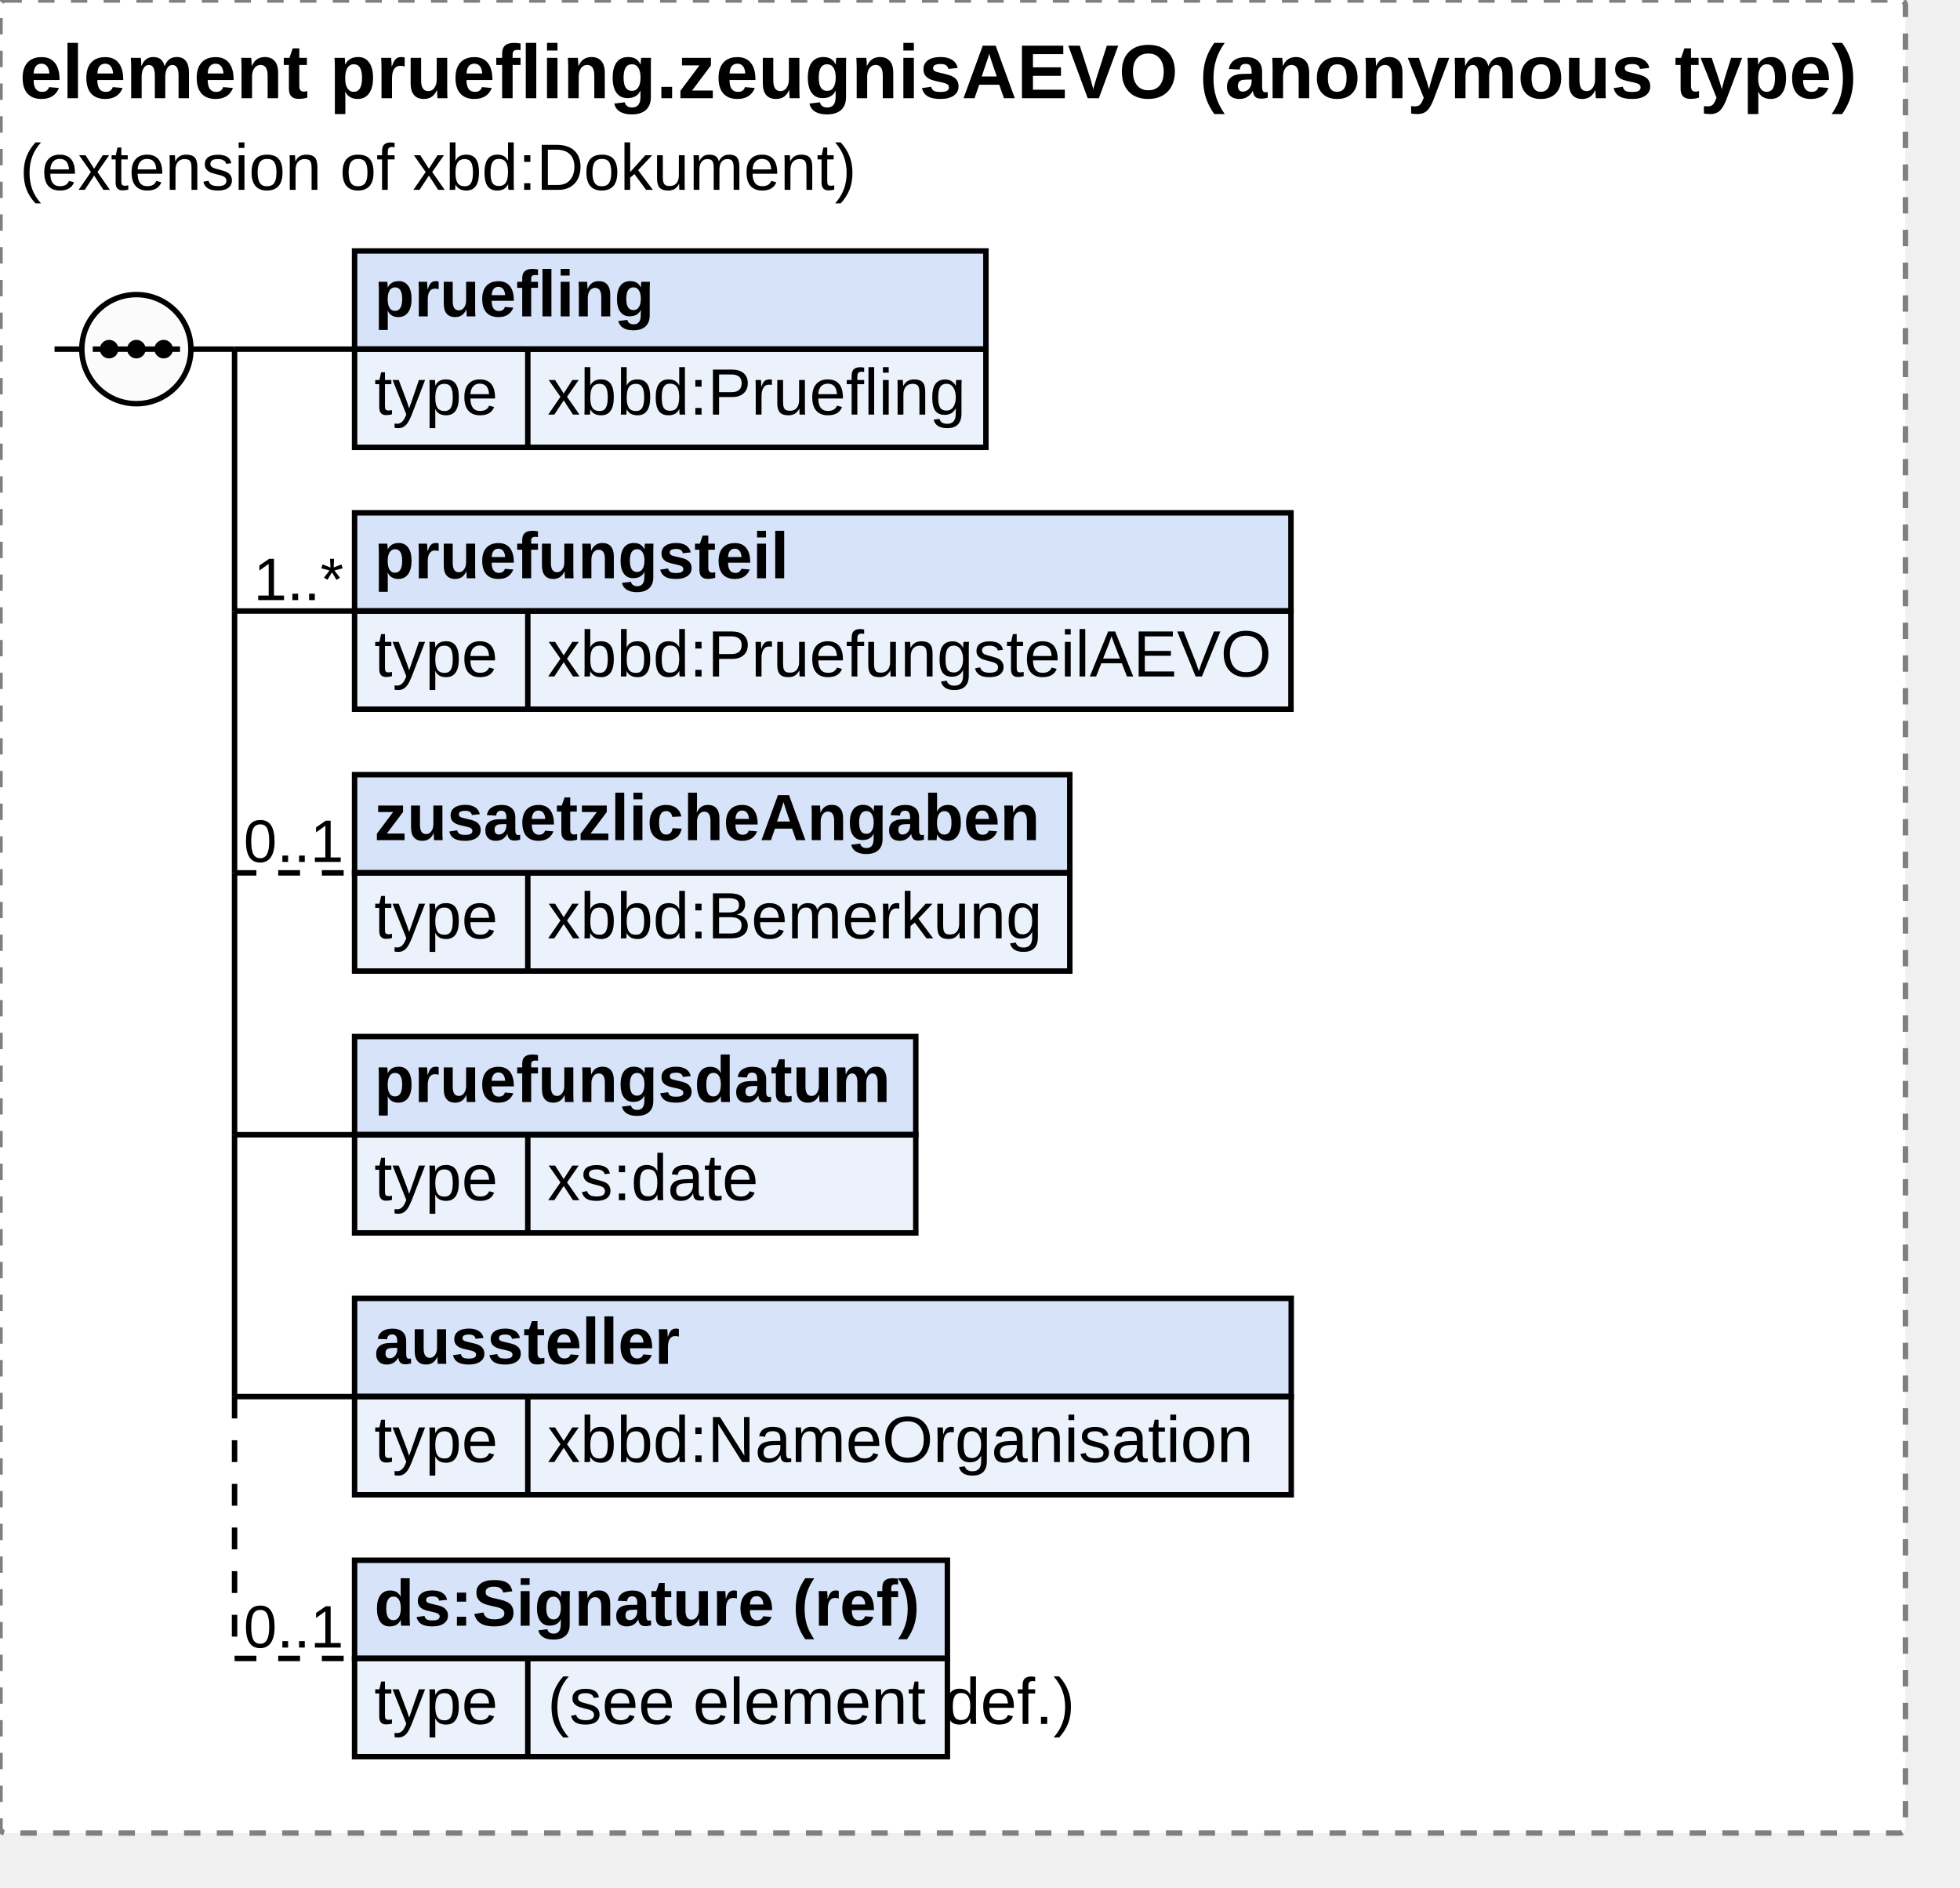
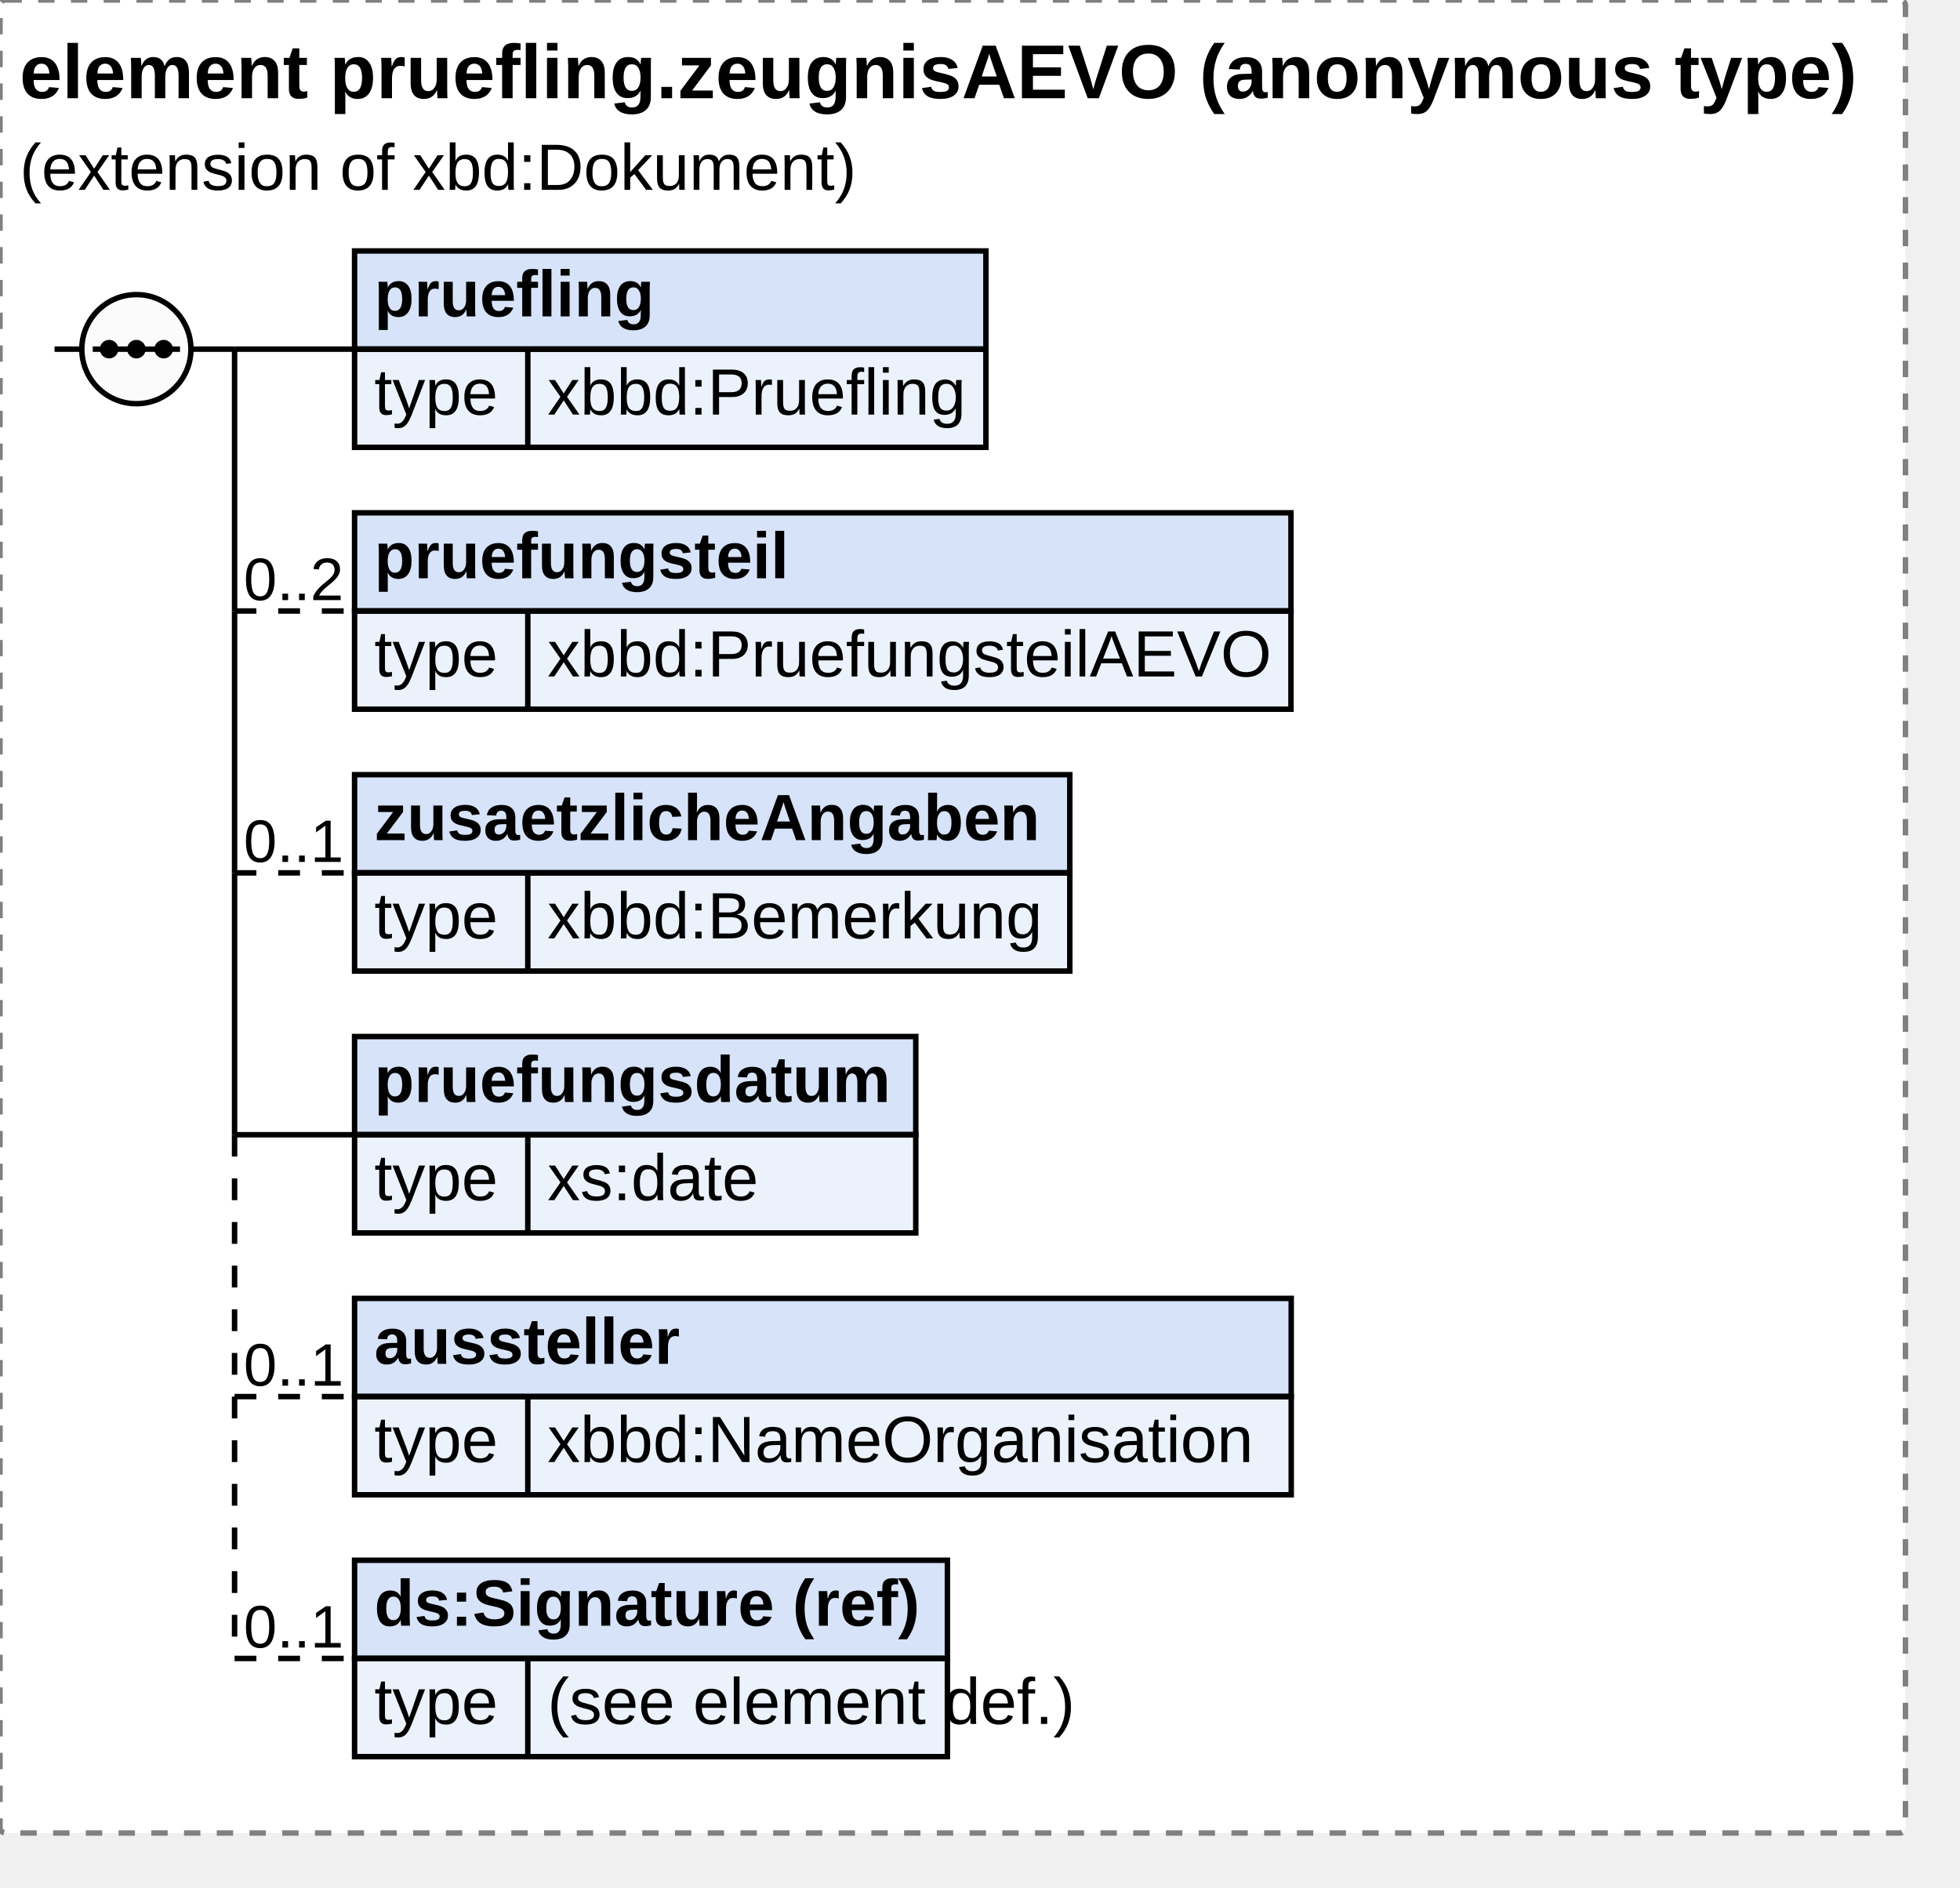
<svg xmlns="http://www.w3.org/2000/svg" width="359.3" height="346">
  <defs>
    <style type="text/css">
                        text {
                            font-family: 'Arial';
                            fill: black;
                        }
                        text.at {
                            font-family: 'Arial';
                            fill: rgb(242, 152, 0);
                        }
                        line {
                            stroke: black;
                        }
                        line.type-structure {
                            stroke: black;
                        }
                        line.type-structure-optional {
                            stroke: black;
                            stroke-dasharray: 4, 4;
                        }
                        rect.attribute-upper {
                            stroke: black;
                            fill: rgb(255, 239, 211);
                        }
                        rect.element-upper {
                            stroke: black;
                            fill: rgb(215, 227, 249);
                        }
                        rect.element-lower {
                            stroke: black;
                            fill: rgb(236, 242, 252);
                        }
                        a text {
                            fill: black;
                        } 
                    </style>
  </defs>
  <rect width="349.3" height="336" stroke-dasharray="3,3" rx="1" ry="1" style="stroke: grey;fill: white;" />
  <text font-size="14" x="3.6" y="18" font-weight="bold">element pruefling.zeugnisAEVO (anonymous type)</text>
  <text font-size="12" x="3.6" y="34.8"> (extension of xbd:Dokument)</text>
  <g transform="translate(10,46)">
    <g transform="translate(55,0)">
      <rect width="115.734" height="18" class="element-upper" />
      <rect width="115.734" height="18" y="18" class="element-lower" />
      <text font-size="12" x="3.6" y="12" font-weight="bold">pruefling</text>
      <line x1="0" y1="18" x2="115.734" y2="18" />
      <text font-size="12" fill="grey" x="3.6" y="30">type</text>
      <line x1="31.753" y1="18" x2="31.753" y2="36" />
      <text font-size="12" x="35.353" y="30">xbbd:Pruefling</text>
      <g transform="translate(115.7344,0)" />
    </g>
    <line x1="33" y1="18" x2="55" y2="18" class="type-structure-required" />
    <text font-size="11" fill="black" x="53" y="16" text-anchor="end" />
    <line x1="33" y1="18" x2="33" y2="18" class="type-structure-required" />
    <g transform="translate(55,48)">
      <rect width="171.656" height="18" class="element-upper" />
      <rect width="171.656" height="18" y="18" class="element-lower" />
      <text font-size="12" x="3.6" y="12" font-weight="bold">pruefungsteil</text>
      <line x1="0" y1="18" x2="171.656" y2="18" />
      <text font-size="12" fill="grey" x="3.6" y="30">type</text>
      <line x1="31.753" y1="18" x2="31.753" y2="36" />
      <text font-size="12" x="35.353" y="30">xbbd:PruefungsteilAEVO</text>
      <g transform="translate(171.6562,0)" />
    </g>
-     <line x1="33" y1="66" x2="55" y2="66" class="type-structure-required" />
-     <text font-size="11" fill="black" x="53" y="64" text-anchor="end">1..*</text>
+     <line x1="33" y1="66" x2="55" y2="66" class="type-structure-optional" />
+     <text font-size="11" fill="black" x="53" y="64" text-anchor="end">0..2</text>
    <line x1="33" y1="18" x2="33" y2="66" class="type-structure-required" />
    <g transform="translate(55,96)">
      <rect width="131.112" height="18" class="element-upper" />
      <rect width="131.112" height="18" y="18" class="element-lower" />
      <text font-size="12" x="3.6" y="12" font-weight="bold">zusaetzlicheAngaben</text>
      <line x1="0" y1="18" x2="131.112" y2="18" />
      <text font-size="12" fill="grey" x="3.6" y="30">type</text>
      <line x1="31.753" y1="18" x2="31.753" y2="36" />
      <text font-size="12" x="35.353" y="30">xbbd:Bemerkung</text>
      <g transform="translate(131.1125,0)" />
    </g>
    <line x1="33" y1="114" x2="55" y2="114" class="type-structure-optional" />
    <text font-size="11" fill="black" x="53" y="112" text-anchor="end">0..1</text>
    <line x1="33" y1="66" x2="33" y2="114" class="type-structure-required" />
    <g transform="translate(55,144)">
      <rect width="102.878" height="18" class="element-upper" />
      <rect width="102.878" height="18" y="18" class="element-lower" />
      <text font-size="12" x="3.6" y="12" font-weight="bold">pruefungsdatum</text>
      <line x1="0" y1="18" x2="102.878" y2="18" />
      <text font-size="12" fill="grey" x="3.6" y="30">type</text>
      <line x1="31.753" y1="18" x2="31.753" y2="36" />
      <text font-size="12" x="35.353" y="30">xs:date</text>
      <g transform="translate(102.8781,0)" />
    </g>
    <line x1="33" y1="162" x2="55" y2="162" class="type-structure-required" />
    <text font-size="11" fill="black" x="53" y="160" text-anchor="end" />
    <line x1="33" y1="114" x2="33" y2="162" class="type-structure-required" />
    <g transform="translate(55,192)">
      <rect width="171.703" height="18" class="element-upper" />
      <rect width="171.703" height="18" y="18" class="element-lower" />
      <text font-size="12" x="3.6" y="12" font-weight="bold">aussteller</text>
      <line x1="0" y1="18" x2="171.703" y2="18" />
      <text font-size="12" fill="grey" x="3.6" y="30">type</text>
      <line x1="31.753" y1="18" x2="31.753" y2="36" />
      <text font-size="12" x="35.353" y="30">xbbd:NameOrganisation</text>
      <g transform="translate(171.7031,0)" />
    </g>
-     <line x1="33" y1="210" x2="55" y2="210" class="type-structure-required" />
-     <text font-size="11" fill="black" x="53" y="208" text-anchor="end" />
-     <line x1="33" y1="162" x2="33" y2="210" class="type-structure-required" />
+     <line x1="33" y1="210" x2="55" y2="210" class="type-structure-optional" />
+     <text font-size="11" fill="black" x="53" y="208" text-anchor="end">0..1</text>
+     <line x1="33" y1="162" x2="33" y2="210" class="type-structure-optional" />
    <g transform="translate(55,240)">
      <rect width="108.675" height="18" class="element-upper" />
      <rect width="108.675" height="18" y="18" class="element-lower" />
      <text font-size="12" x="3.6" y="12" font-weight="bold">ds:Signature (ref)</text>
      <line x1="0" y1="18" x2="108.675" y2="18" />
      <text font-size="12" fill="grey" x="3.6" y="30">type</text>
      <line x1="31.753" y1="18" x2="31.753" y2="36" />
      <text font-size="12" x="35.353" y="30">(see element def.)</text>
      <g transform="translate(108.675,0)" />
    </g>
    <line x1="33" y1="258" x2="55" y2="258" class="type-structure-optional" />
    <text font-size="11" fill="black" x="53" y="256" text-anchor="end">0..1</text>
    <line x1="33" y1="210" x2="33" y2="258" class="type-structure-optional" />
    <circle cx="15" cy="18" r="10" stroke="black" fill="rgb(251, 251, 251)" />
    <line x1="0" y1="18" x2="5" y2="18" class="type-structure-required" />
    <line x1="25" y1="18" x2="33" y2="18" class="type-structure-required" />
    <circle cx="10" cy="18" r="1.2" stroke="black" fill="black" />
    <circle cx="15" cy="18" r="1.2" stroke="black" fill="black" />
    <circle cx="20" cy="18" r="1.2" stroke="black" fill="black" />
    <line x1="7" y1="18" x2="23" y2="18" />
  </g>
</svg>
